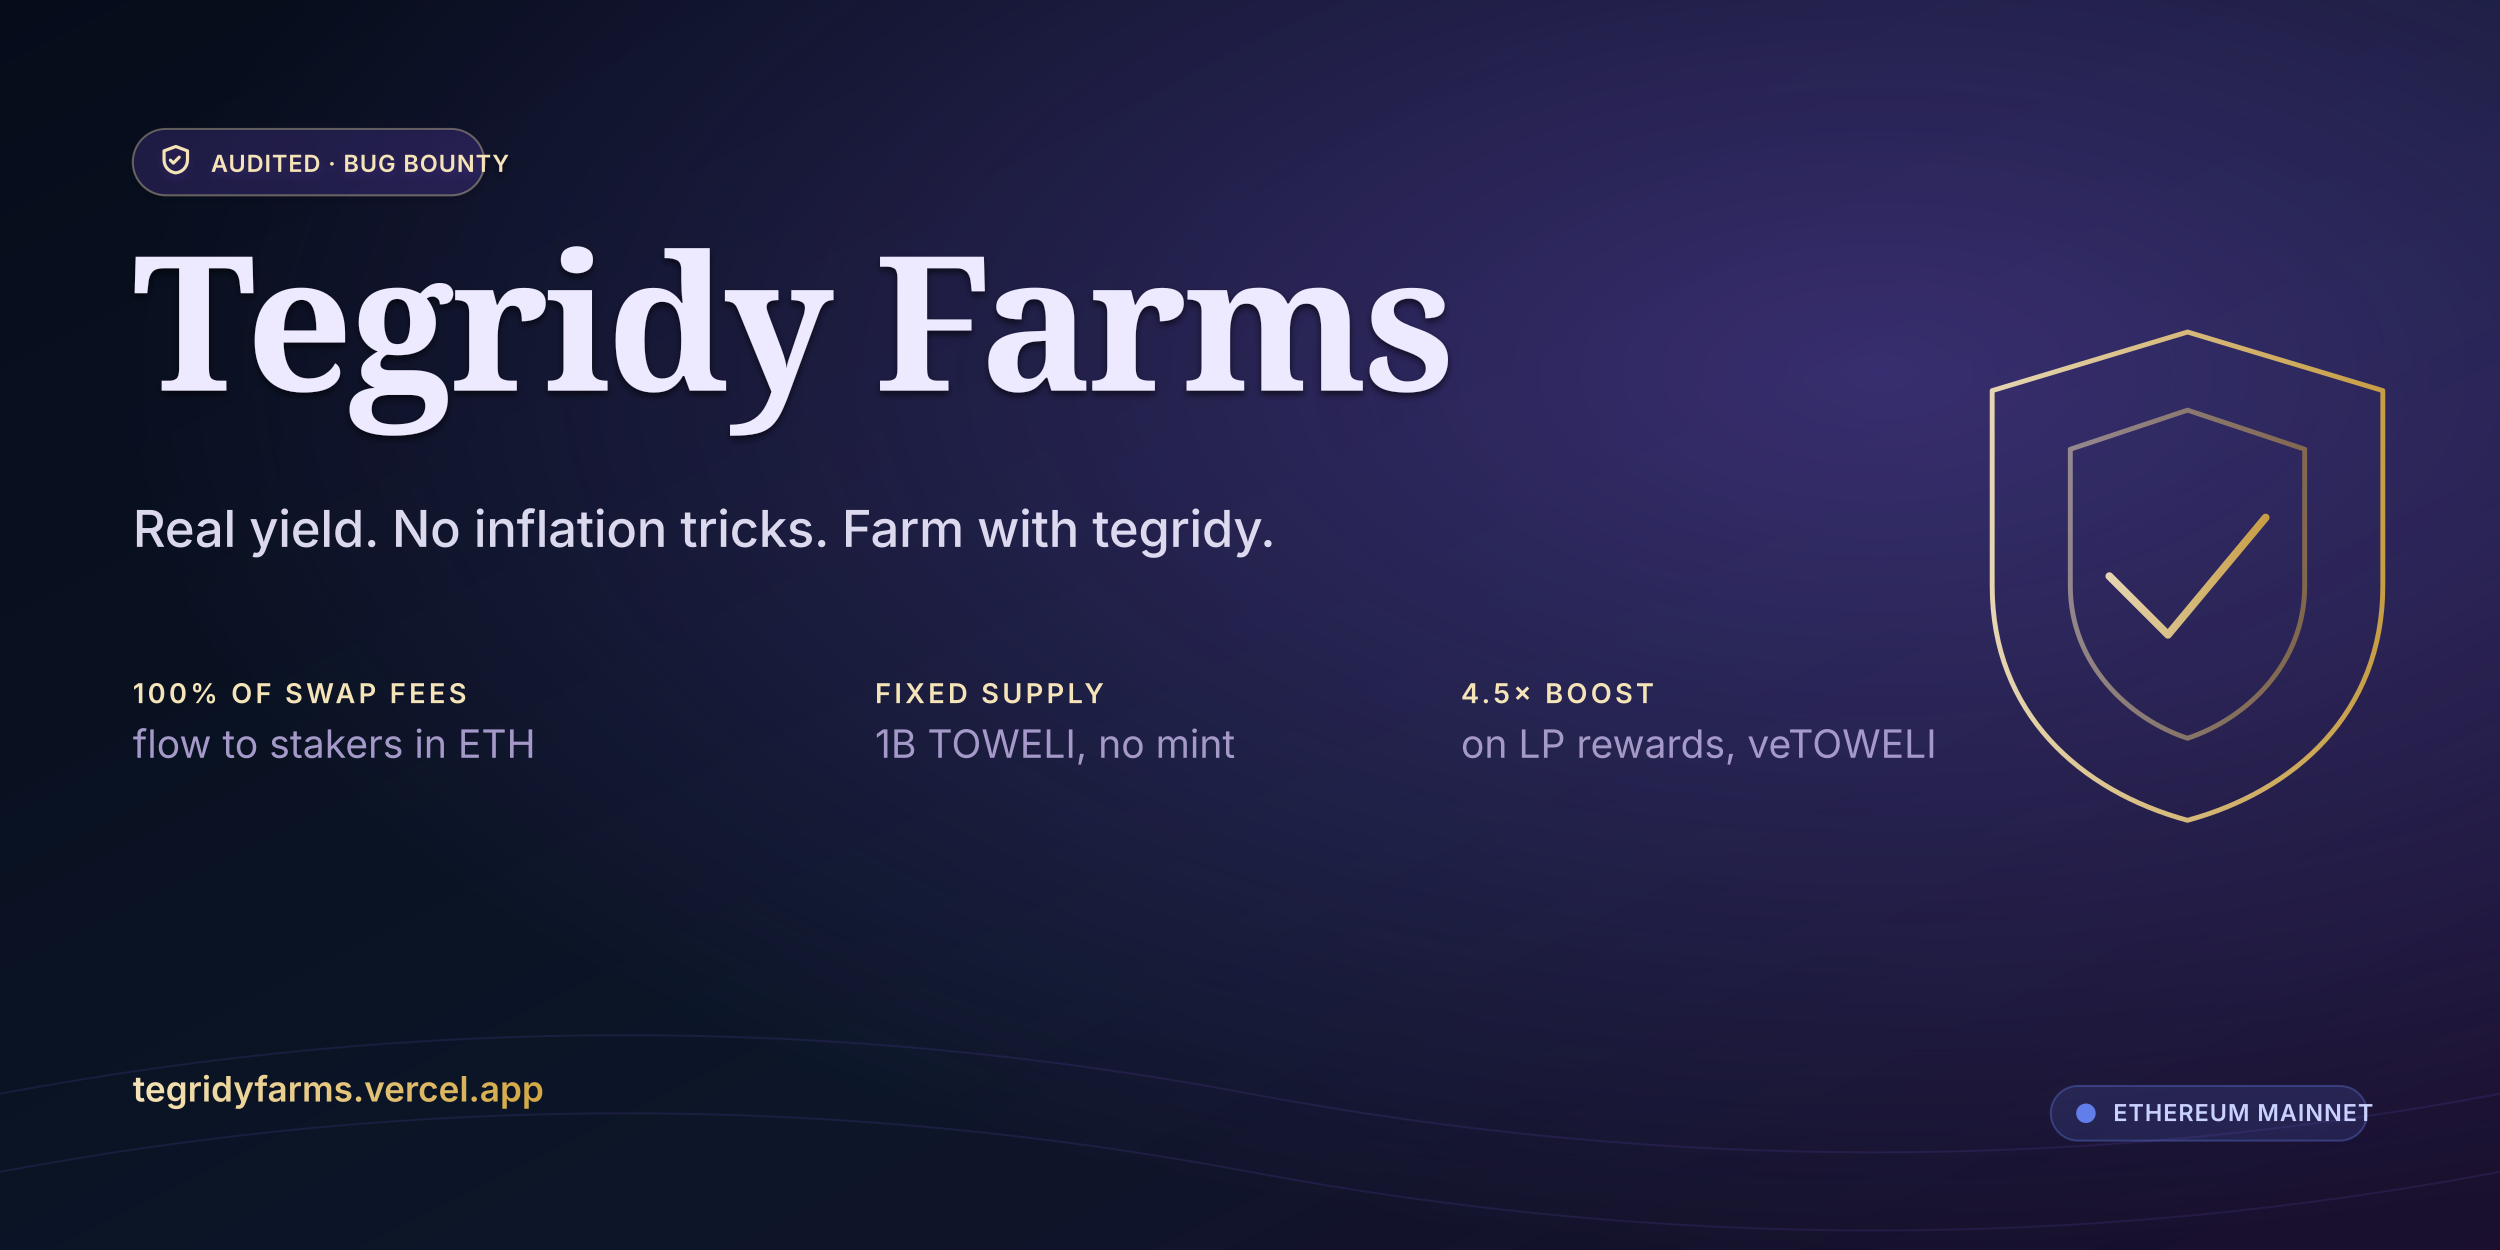
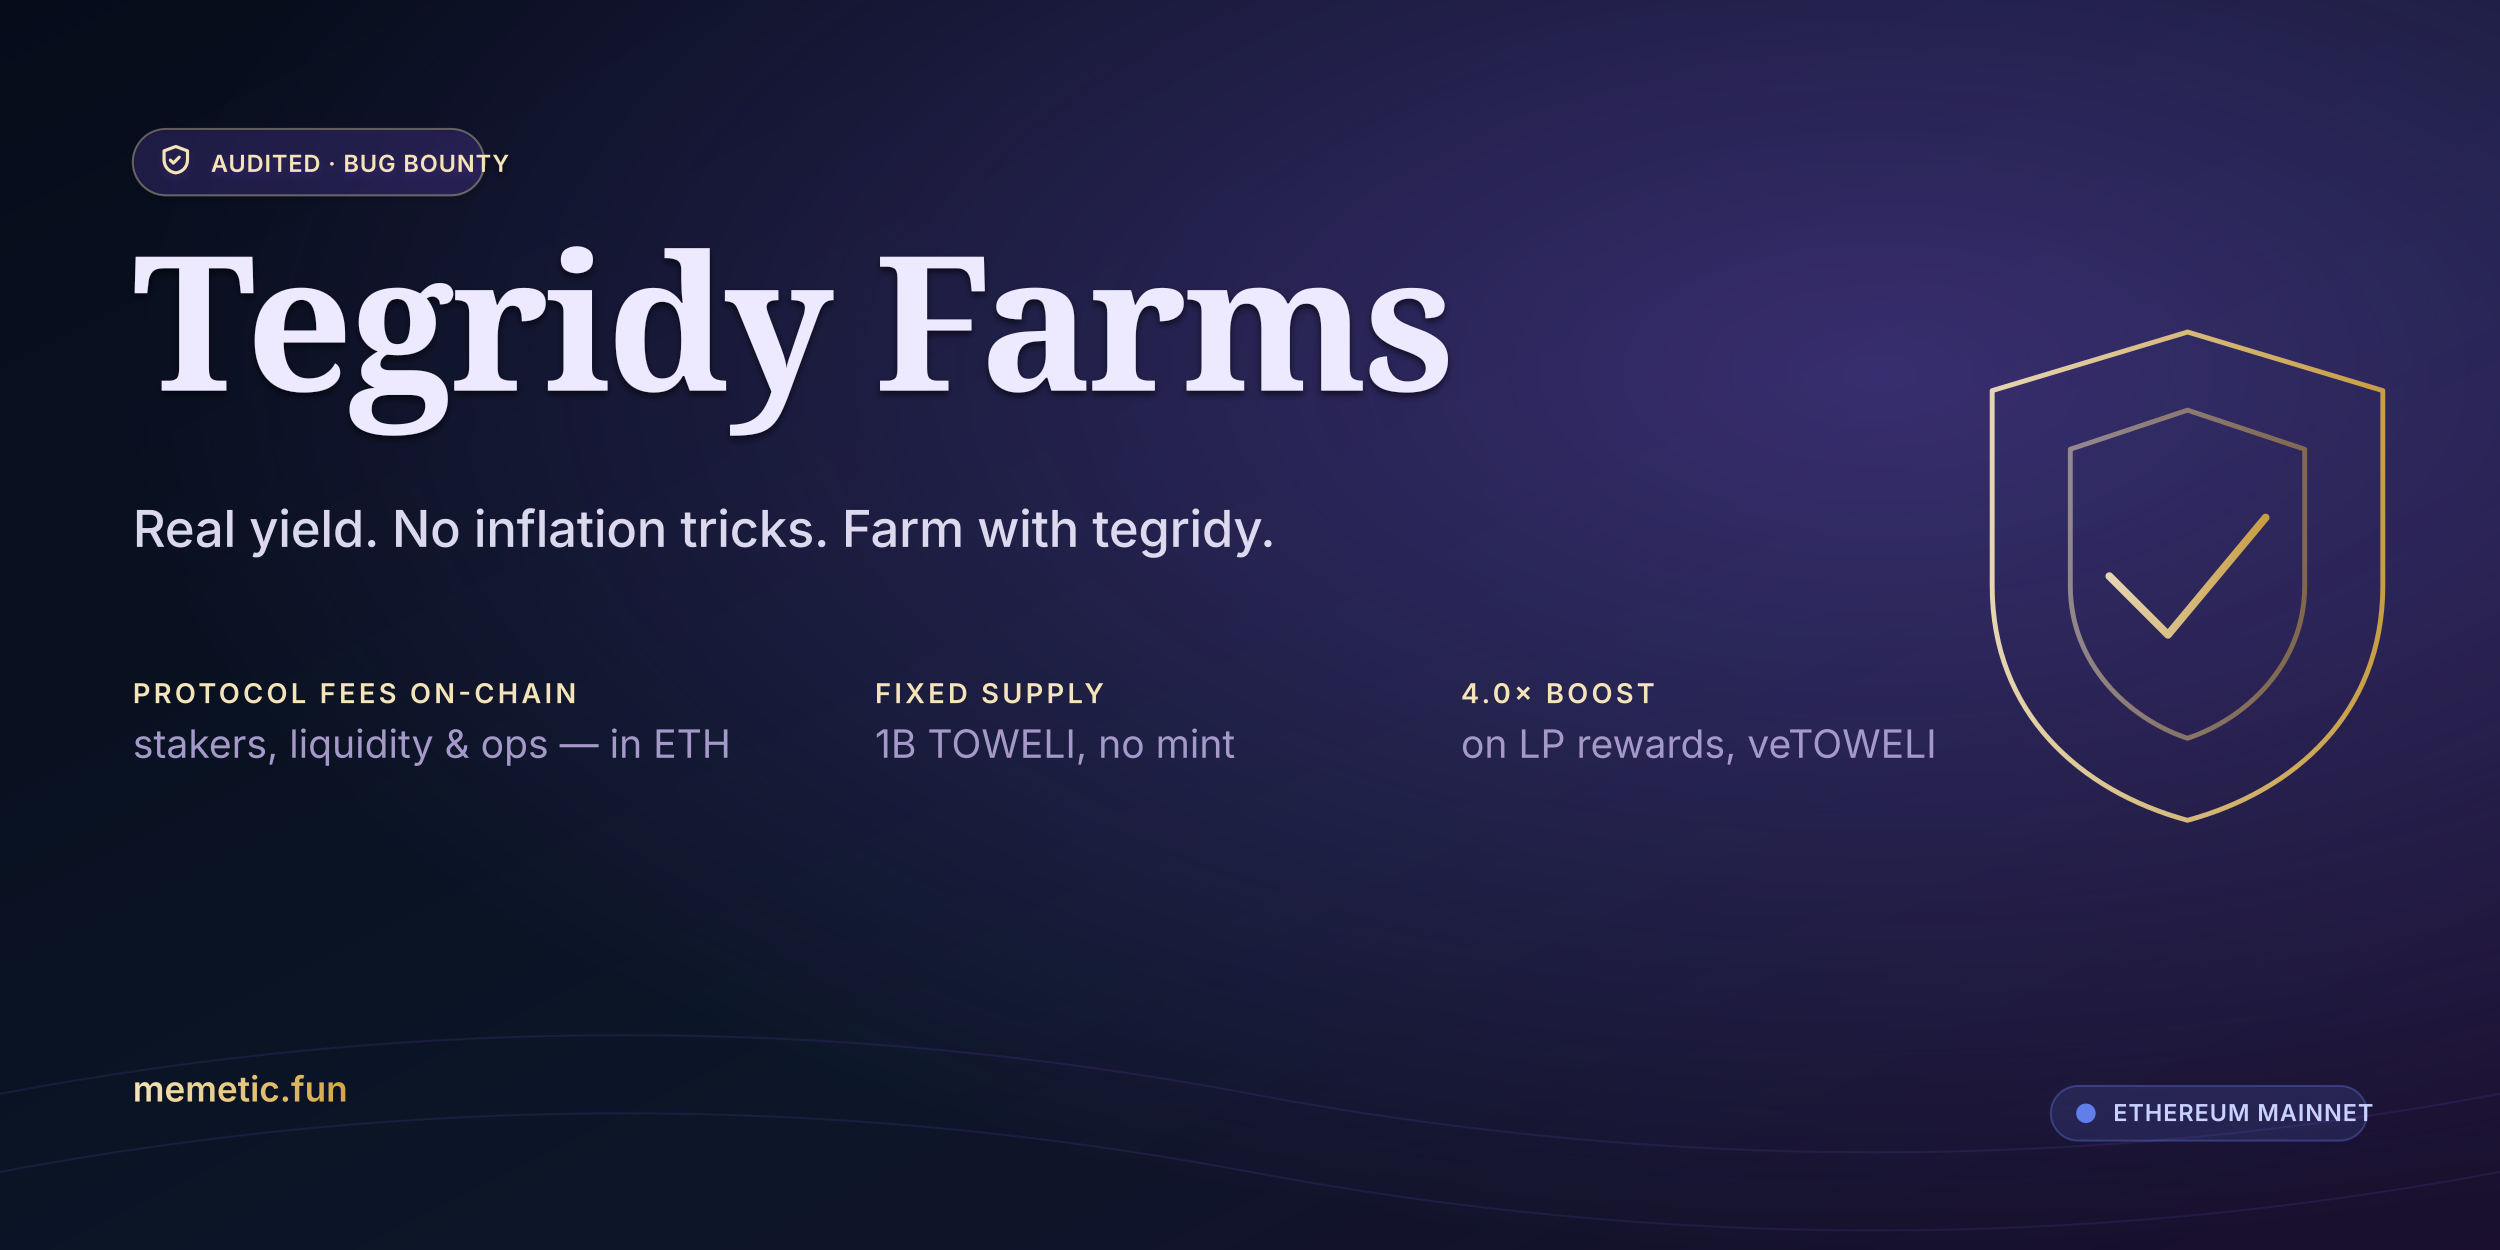
<svg xmlns="http://www.w3.org/2000/svg" viewBox="0 0 1280 640" width="1280" height="640" role="img" aria-label="Tegridy Farms — DeFi yield protocol on Ethereum">
  <defs>
    <linearGradient id="bg" x1="0" y1="0" x2="1" y2="1">
      <stop offset="0%" stop-color="#060c1a" />
      <stop offset="60%" stop-color="#0c1628" />
      <stop offset="100%" stop-color="#1a0f2e" />
    </linearGradient>
    <radialGradient id="glow" cx="75%" cy="30%" r="70%">
      <stop offset="0%" stop-color="#8b5cf6" stop-opacity="0.35" />
      <stop offset="100%" stop-color="#8b5cf6" stop-opacity="0" />
    </radialGradient>
    <linearGradient id="gold" x1="0" y1="0" x2="1" y2="0">
      <stop offset="0%" stop-color="#f5e4b8" />
      <stop offset="100%" stop-color="#d4a843" />
    </linearGradient>
    <filter id="soft-shadow" x="-20%" y="-20%" width="140%" height="140%">
      <feGaussianBlur in="SourceAlpha" stdDeviation="2" />
      <feOffset dx="0" dy="2" result="offset" />
      <feComponentTransfer>
        <feFuncA type="linear" slope="0.6" />
      </feComponentTransfer>
      <feMerge>
        <feMergeNode />
        <feMergeNode in="SourceGraphic" />
      </feMerge>
    </filter>
  </defs>
  <rect width="1280" height="640" fill="url(#bg)" />
  <rect width="1280" height="640" fill="url(#glow)" />
  <g stroke="#8b5cf6" stroke-opacity="0.12" stroke-width="1" fill="none">
    <path d="M0,560 Q320,500 640,560 T1280,560" />
    <path d="M0,600 Q320,540 640,600 T1280,600" />
  </g>
  <g transform="translate(68 66)" filter="url(#soft-shadow)">
    <rect x="0" y="0" width="180" height="34" rx="17" fill="rgba(139,92,246,0.15)" stroke="rgba(245,228,184,0.35)" stroke-width="1" />
    <g transform="translate(14 9)" stroke="#f5e4b8" stroke-width="1.6" fill="none" stroke-linecap="round" stroke-linejoin="round">
      <path d="M8 0l6 2.25v4.5c0 3.75-2.625 6.375-6 6.75-3.375-0.375-6-3-6-6.75v-4.5L8 0z" />
      <path d="M5.25 7l1.5 1.5 3-3" />
    </g>
    <text x="40" y="22" font-family="system-ui, -apple-system, 'Segoe UI', sans-serif" font-size="12" font-weight="600" fill="#f5e4b8" letter-spacing="0.04em">
      AUDITED · BUG BOUNTY
    </text>
  </g>
  <g transform="translate(68 200)" filter="url(#soft-shadow)">
    <text font-family="'Playfair Display', Georgia, serif" font-size="96" font-weight="700" fill="#ede9fe" letter-spacing="-0.02em">
      Tegridy Farms
    </text>
  </g>
  <g transform="translate(68 280)">
    <text font-family="system-ui, -apple-system, 'Segoe UI', sans-serif" font-size="26" font-weight="500" fill="#ede9fe" opacity="0.92" letter-spacing="-0.005em">
      Real yield. No inflation tricks. Farm with tegridy.
    </text>
  </g>
  <g transform="translate(68 360)" font-family="system-ui, -apple-system, 'Segoe UI', sans-serif">
    <g>
-       <text x="0" y="0" font-size="14" font-weight="600" fill="#f5e4b8" letter-spacing="0.12em">100% OF SWAP FEES</text>
-       <text x="0" y="28" font-size="20" font-weight="400" fill="#a599c9">flow to stakers in ETH</text>
+       <text x="0" y="0" font-size="14" font-weight="600" fill="#f5e4b8" letter-spacing="0.12em">PROTOCOL FEES ON-CHAIN</text>
+       <text x="0" y="28" font-size="20" font-weight="400" fill="#a599c9">stakers, liquidity &amp; ops — in ETH</text>
    </g>
    <g transform="translate(380 0)">
      <text x="0" y="0" font-size="14" font-weight="600" fill="#f5e4b8" letter-spacing="0.12em">FIXED SUPPLY</text>
      <text x="0" y="28" font-size="20" font-weight="400" fill="#a599c9">1B TOWELI, no mint</text>
    </g>
    <g transform="translate(680 0)">
-       <text x="0" y="0" font-size="14" font-weight="600" fill="#f5e4b8" letter-spacing="0.12em">4.5× BOOST</text>
+       <text x="0" y="0" font-size="14" font-weight="600" fill="#f5e4b8" letter-spacing="0.12em">4.0× BOOST</text>
      <text x="0" y="28" font-size="20" font-weight="400" fill="#a599c9">on LP rewards, veTOWELI</text>
    </g>
  </g>
  <g transform="translate(68 564)" font-family="system-ui, -apple-system, 'Segoe UI', sans-serif">
-     <text x="0" y="0" font-size="18" font-weight="600" fill="url(#gold)">tegridyfarms.vercel.app</text>
+     <text x="0" y="0" font-size="18" font-weight="600" fill="url(#gold)">memetic.fun</text>
  </g>
  <g transform="translate(1050 556)">
    <rect x="0" y="0" width="162" height="28" rx="14" fill="rgba(98,126,234,0.15)" stroke="rgba(98,126,234,0.35)" stroke-width="1" />
    <circle cx="18" cy="14" r="5" fill="#627eea" />
    <text x="32" y="18" font-family="system-ui, -apple-system, 'Segoe UI', sans-serif" font-size="12" font-weight="600" fill="#c9d1ff" letter-spacing="0.04em">
      ETHEREUM MAINNET
    </text>
  </g>
  <g transform="translate(1020 170)" opacity="0.92">
    <g stroke="url(#gold)" stroke-width="2.5" fill="none" stroke-linecap="round" stroke-linejoin="round">
      <path d="M100 0 L200 30 L200 130 C200 195 155 235 100 250 C45 235 0 195 0 130 L0 30 Z" />
      <path d="M100 40 L160 60 L160 130 C160 170 130 198 100 208 C70 198 40 170 40 130 L40 60 Z" opacity="0.55" />
      <path d="M60 125 L90 155 L140 95" stroke-width="4" />
    </g>
  </g>
</svg>
